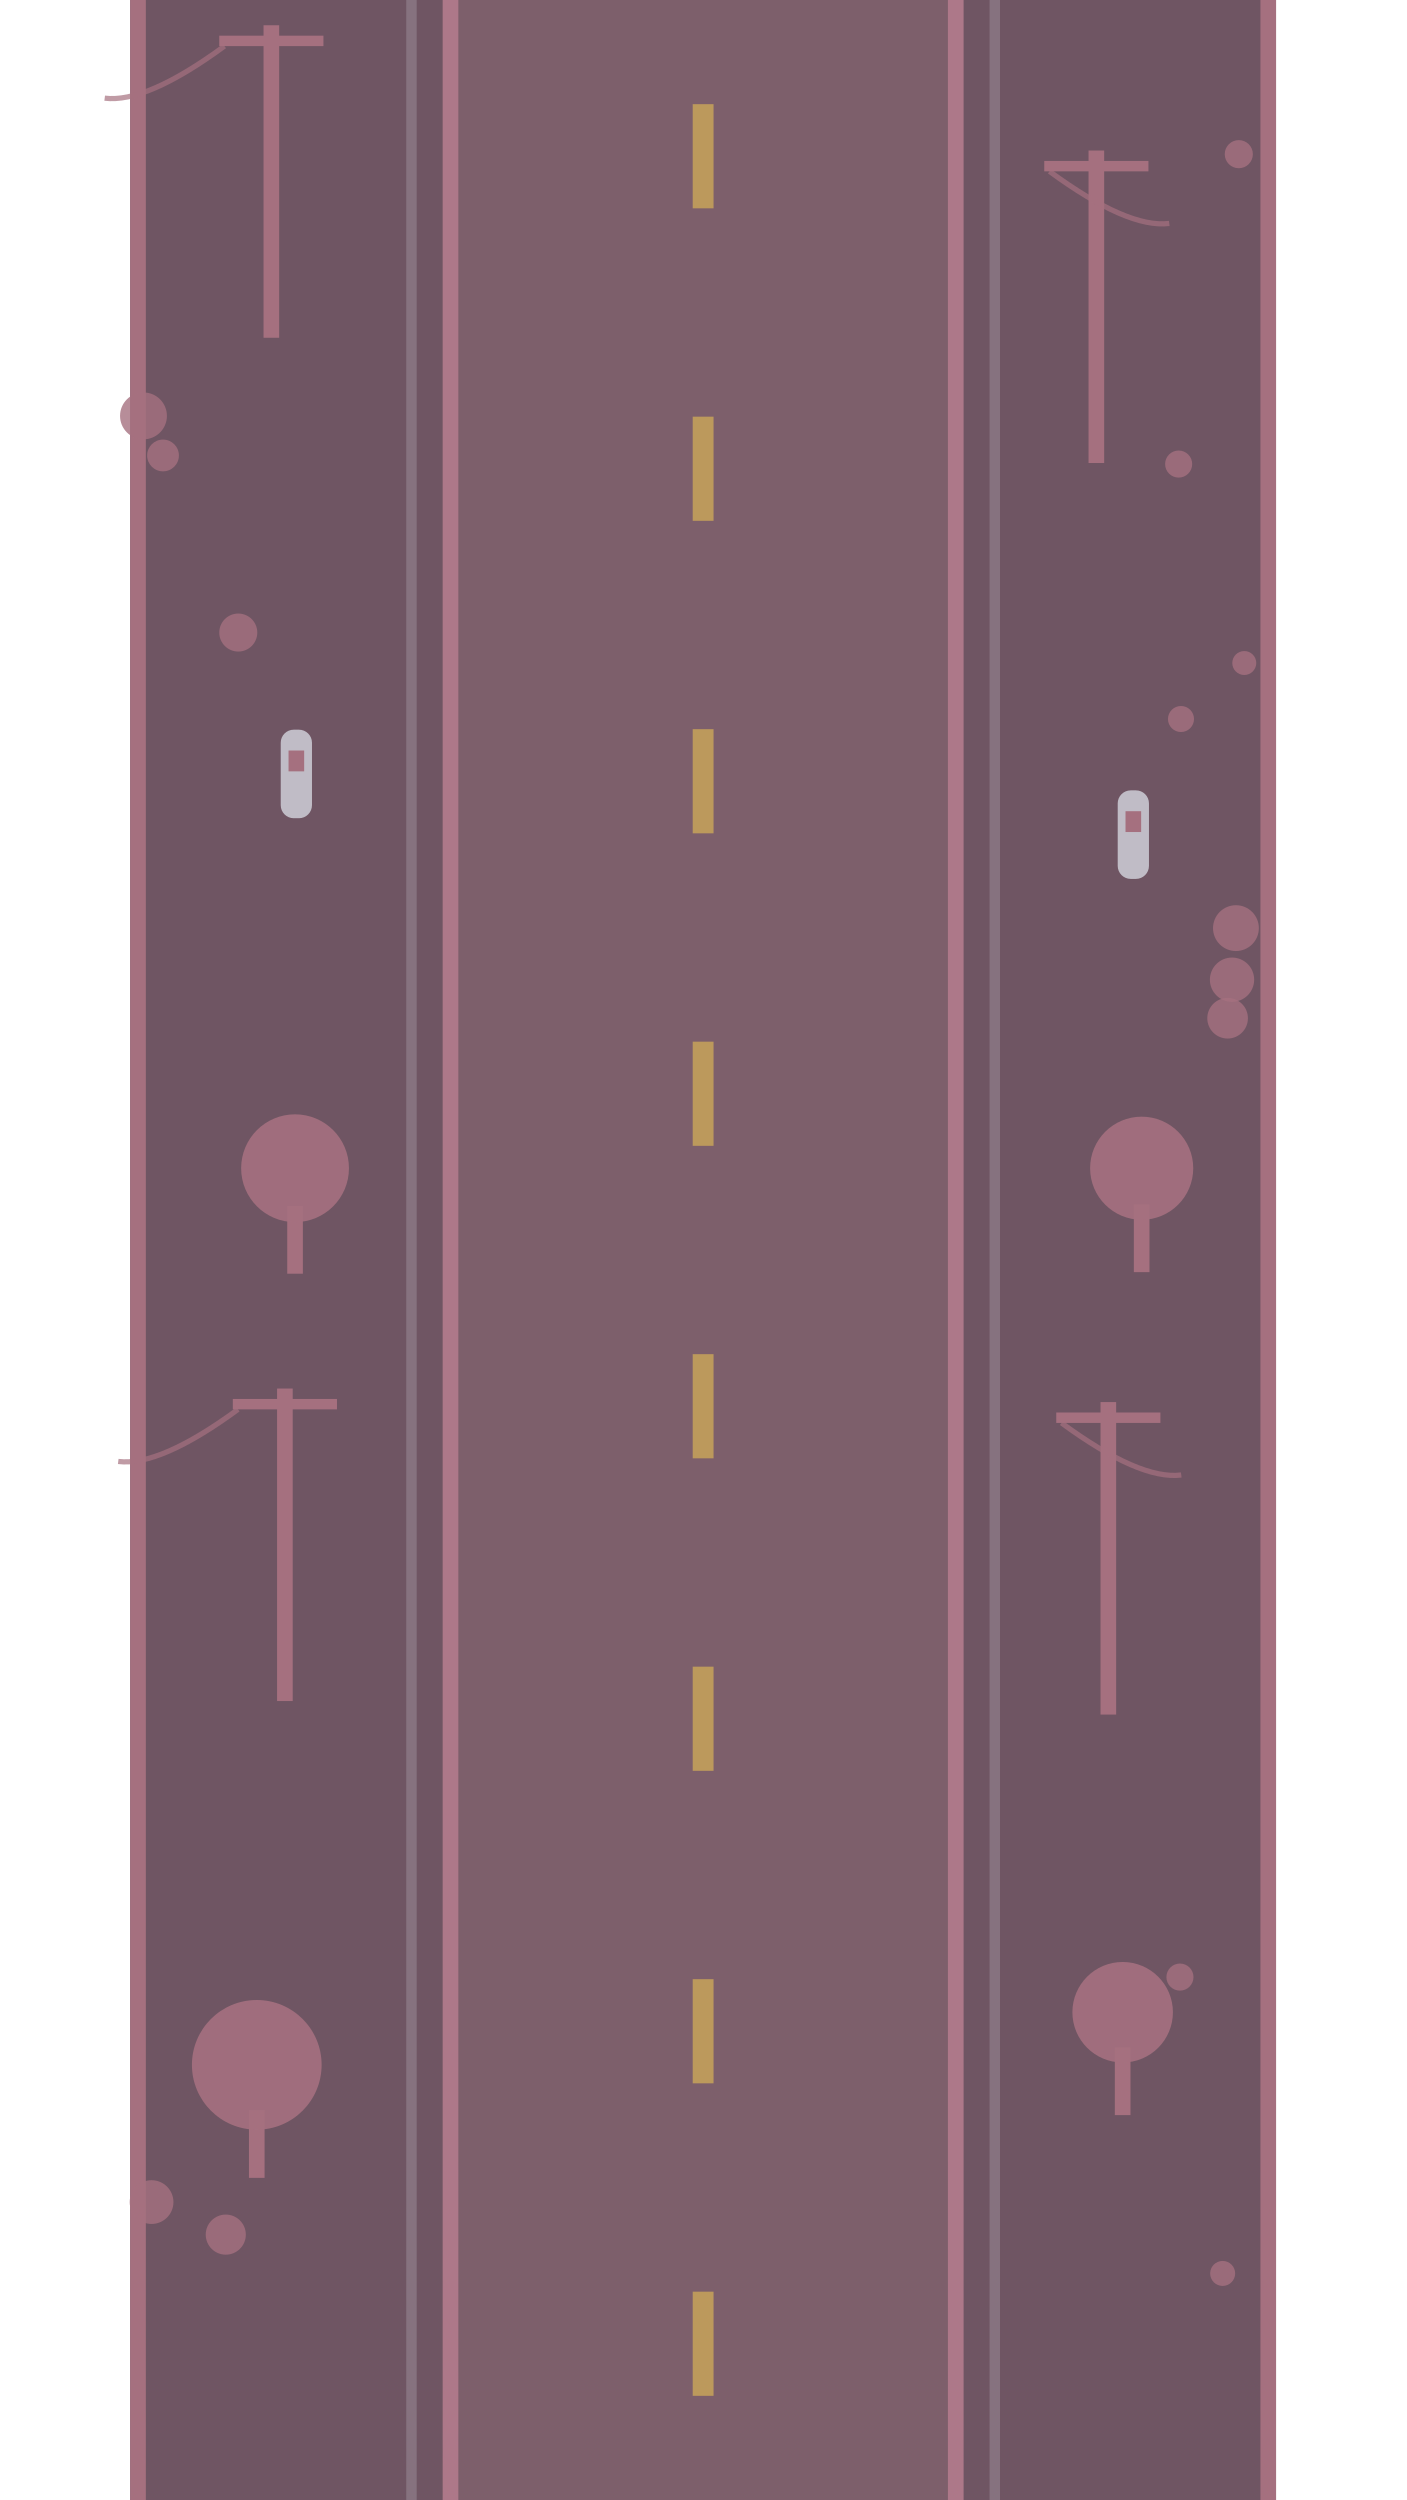
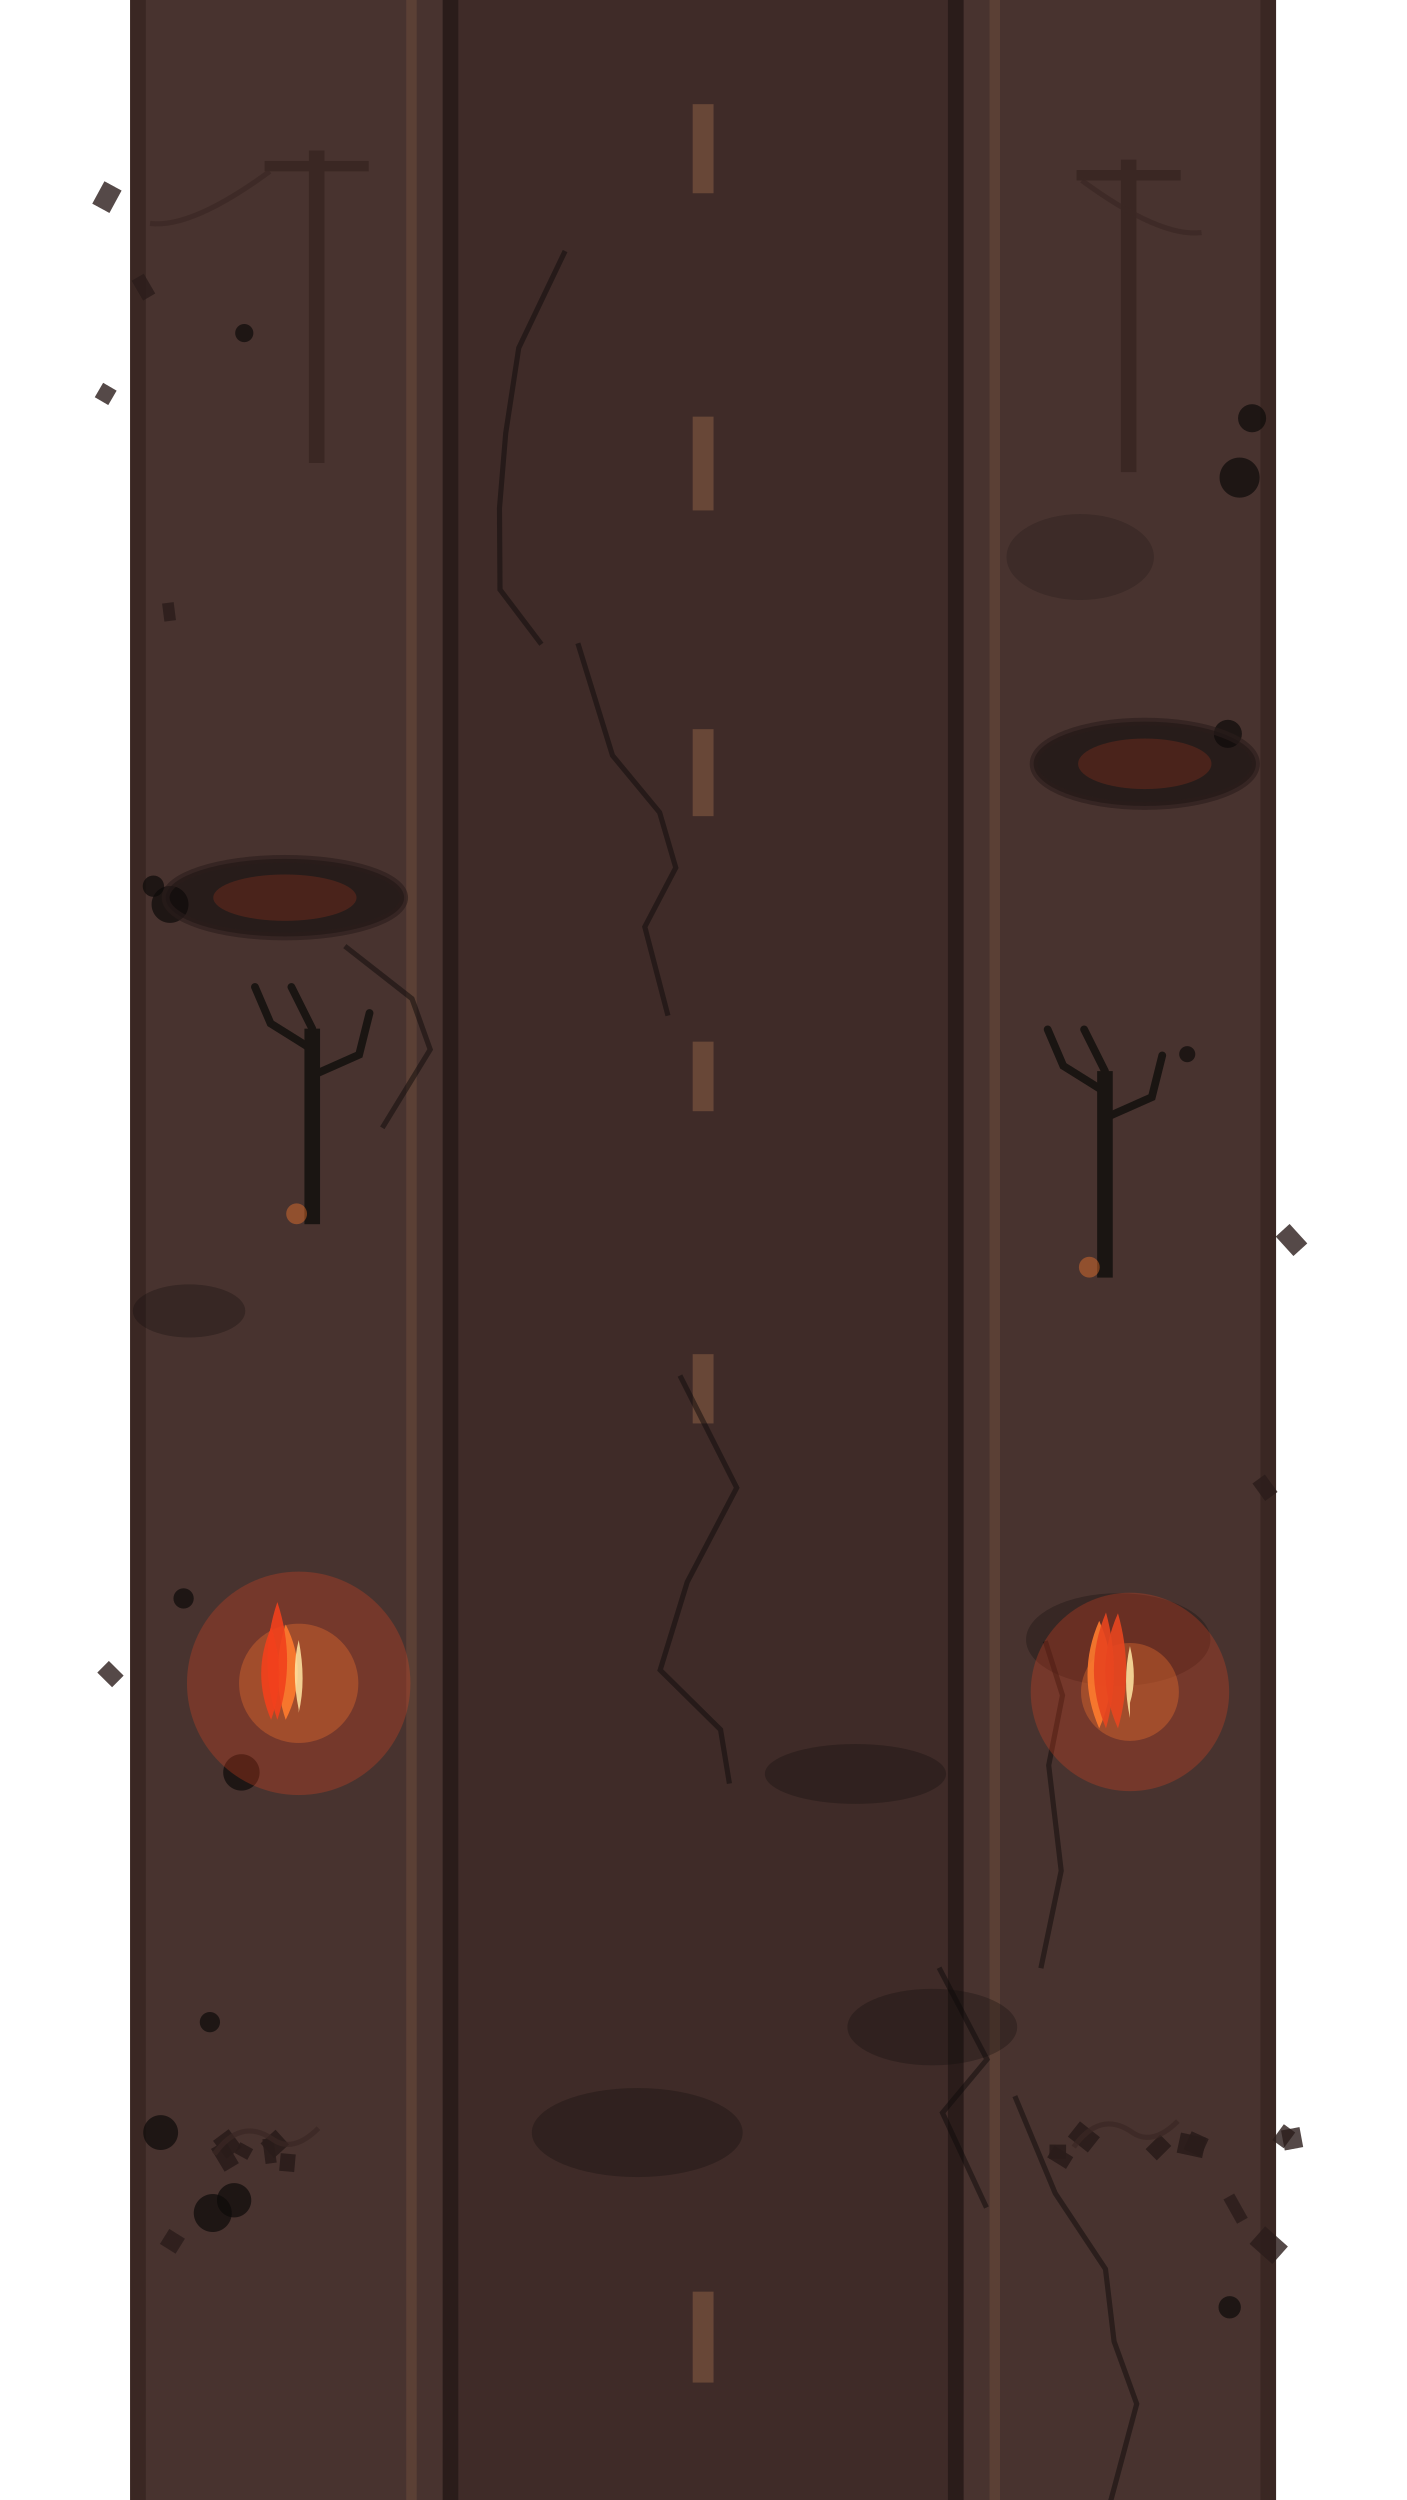
<svg xmlns="http://www.w3.org/2000/svg" width="540" height="960" viewBox="0 0 540 960">
-   <rect x="50" y="0" width="440" height="960" fill="#6f5563" />
-   <rect x="50" y="0" width="6" height="960" fill="#a5707f" />
-   <rect x="484" y="0" width="6" height="960" fill="#a5707f" />
-   <rect x="170" y="0" width="200" height="960" fill="#7d5f6b" />
-   <rect x="170" y="0" width="6" height="960" fill="#ad7889" />
-   <rect x="364" y="0" width="6" height="960" fill="#ad7889" />
-   <g fill="#fcd34d" opacity="0.5">
-     <rect x="266" y="40" width="8" height="40" />
-     <rect x="266" y="160" width="8" height="40" />
-     <rect x="266" y="280" width="8" height="40" />
-     <rect x="266" y="400" width="8" height="40" />
-     <rect x="266" y="520" width="8" height="40" />
-     <rect x="266" y="640" width="8" height="40" />
-     <rect x="266" y="760" width="8" height="40" />
-     <rect x="266" y="880" width="8" height="40" />
+   <rect x="50" y="0" width="440" height="960" fill="#48332f" />
+   <rect x="50" y="0" width="6" height="960" fill="#3a2723" />
+   <rect x="484" y="0" width="6" height="960" fill="#3a2723" />
+   <rect x="170" y="0" width="200" height="960" fill="#3f2b28" />
+   <rect x="170" y="0" width="6" height="960" fill="#2a1c1a" />
+   <rect x="364" y="0" width="6" height="960" fill="#2a1c1a" />
+   <g fill="#c88a5a" opacity="0.3">
+     <rect x="266" y="40" width="8" height="34.2" />
+     <rect x="266" y="160" width="8" height="36" />
+     <rect x="266" y="280" width="8" height="33.4" />
+     <rect x="266" y="400" width="8" height="26.7" />
+     <rect x="266" y="520" width="8" height="26.6" />
+     <rect x="266" y="880" width="8" height="34.9" />
  </g>
-   <rect x="156" y="0" width="4" height="960" fill="#e2e8f0" opacity="0.2" />
-   <rect x="380" y="0" width="4" height="960" fill="#e2e8f0" opacity="0.2" />
-   <circle cx="471.4" cy="391" r="7.8" fill="#a5707f" opacity="0.8" />
-   <circle cx="469.5" cy="873" r="4.8" fill="#a5707f" opacity="0.8" />
-   <circle cx="452.6" cy="178.2" r="5.2" fill="#a5707f" opacity="0.8" />
-   <circle cx="473.1" cy="376.2" r="8.5" fill="#a5707f" opacity="0.8" />
-   <circle cx="474.6" cy="356.4" r="8.8" fill="#a5707f" opacity="0.8" />
-   <circle cx="477.8" cy="254.6" r="4.6" fill="#a5707f" opacity="0.8" />
-   <circle cx="62.6" cy="174.9" r="6.1" fill="#a5707f" opacity="0.8" />
-   <circle cx="453.5" cy="276.1" r="5" fill="#a5707f" opacity="0.8" />
-   <circle cx="475.7" cy="59.2" r="5.4" fill="#a5707f" opacity="0.8" />
-   <circle cx="86.7" cy="858.1" r="7.7" fill="#a5707f" opacity="0.8" />
-   <circle cx="91.5" cy="242.9" r="7.3" fill="#a5707f" opacity="0.8" />
-   <circle cx="453.1" cy="759.2" r="5.2" fill="#a5707f" opacity="0.8" />
-   <circle cx="55.1" cy="159.7" r="9" fill="#a5707f" opacity="0.8" />
-   <circle cx="58.2" cy="845.6" r="8.4" fill="#a5707f" opacity="0.8" />
-   <g fill="#a5707f">
-     <rect x="101.2" y="9.7" width="6" height="120" />
-     <rect x="84.2" y="13.7" width="40" height="4" />
+   <rect x="156" y="0" width="4" height="960" fill="#c88a5a" opacity="0.15" />
+   <rect x="380" y="0" width="4" height="960" fill="#c88a5a" opacity="0.15" />
+   <circle cx="89.9" cy="844.9" r="6.6" fill="#0d0a09" opacity="0.7" />
+   <circle cx="92.7" cy="680.6" r="7" fill="#0d0a09" opacity="0.7" />
+   <circle cx="58.9" cy="340.3" r="4.1" fill="#0d0a09" opacity="0.7" />
+   <circle cx="70.5" cy="613.8" r="3.9" fill="#0d0a09" opacity="0.7" />
+   <circle cx="61.7" cy="818.9" r="6.7" fill="#0d0a09" opacity="0.7" />
+   <circle cx="65.3" cy="347.3" r="7.1" fill="#0d0a09" opacity="0.7" />
+   <circle cx="476" cy="183.4" r="7.7" fill="#0d0a09" opacity="0.7" />
+   <circle cx="80.6" cy="776.5" r="3.9" fill="#0d0a09" opacity="0.7" />
+   <circle cx="455.9" cy="404.8" r="3.1" fill="#0d0a09" opacity="0.7" />
+   <circle cx="93.8" cy="127.9" r="3.5" fill="#0d0a09" opacity="0.7" />
+   <circle cx="480.8" cy="160.6" r="5.4" fill="#0d0a09" opacity="0.7" />
+   <circle cx="472.2" cy="886" r="4.3" fill="#0d0a09" opacity="0.7" />
+   <circle cx="471.5" cy="281.8" r="5.4" fill="#0d0a09" opacity="0.7" />
+   <circle cx="81.7" cy="849.8" r="7.3" fill="#0d0a09" opacity="0.7" />
+   <ellipse cx="328.5" cy="681.2" rx="34.8" ry="11.5" fill="#0d0a09" opacity="0.3" />
+   <ellipse cx="414.8" cy="213.9" rx="28.3" ry="16.5" fill="#0d0a09" opacity="0.2" />
+   <ellipse cx="72.6" cy="503.4" rx="21.6" ry="10.2" fill="#0d0a09" opacity="0.3" />
+   <ellipse cx="244.7" cy="818.9" rx="40.5" ry="17.1" fill="#0d0a09" opacity="0.3" />
+   <ellipse cx="429.4" cy="629.6" rx="35.4" ry="17.8" fill="#0d0a09" opacity="0.3" />
+   <ellipse cx="358" cy="778.4" rx="32.6" ry="14.7" fill="#0d0a09" opacity="0.3" />
+   <g stroke="#0d0a09" stroke-width="2" fill="none" opacity="0.5">
+     <path d="M221.9 247 L235.2 290.1 L253.3 312 L259.5 333.2 L247.6 355.9 L256.5 390" />
+     <path d="M217 96.4 L199.2 133.6 L194.2 166.3 L191.8 195.1 L192 226.4 L207.9 247.4" />
+     <path d="M360.6 755.6 L379 790.8 L361.9 811.3 L378.8 847.7" />
+     <path d="M132.4 363.3 L158.2 383.5 L165.2 403 L146.8 433.1" />
+     <path d="M261.1 528.2 L282.9 571.3 L263.9 607.5 L253.5 641.3 L276.7 664.2 L280.1 684.9" />
+     <path d="M389.7 804.9 L405.2 842.2 L424.5 871.3 L427.8 899.1 L436.5 923.1 L426.5 960.4" />
+     <path d="M401.4 630.2 L408 651 L402.7 677.9 L407.5 718.4 L399.7 755.8" />
  </g>
-   <path d="M86.2 17.7 q-30 22 -46 20" stroke="#a5707f" stroke-width="2" fill="none" opacity="0.7" />
-   <rect x="107.8" y="280.2" width="12" height="34" rx="5" fill="#e2e8f0" opacity="0.7" />
-   <rect x="110.8" y="288.2" width="6" height="8" fill="#a5707f" />
-   <rect x="110.3" y="463.1" width="6" height="26" fill="#a5707f" />
-   <circle cx="113.3" cy="448.6" r="20.7" fill="#a5707f" opacity="0.9" />
-   <g fill="#a5707f">
-     <rect x="106.4" y="533.2" width="6" height="120" />
-     <rect x="89.4" y="537.2" width="40" height="4" />
+   <rect x="55.2" y="105.1" width="8.8" height="5.4" transform="rotate(59.8 55.2 105.1)" fill="#2a1c1a" opacity="0.8" />
+   <rect x="41.8" y="637.8" width="8" height="6.3" transform="rotate(44.8 41.8 637.8)" fill="#2a1c1a" opacity="0.8" />
+   <rect x="40.1" y="69.6" width="7.5" height="9.8" transform="rotate(28.5 40.1 69.6)" fill="#2a1c1a" opacity="0.8" />
+   <rect x="65" y="855.9" width="7.1" height="6.8" transform="rotate(32 65 855.9)" fill="#2a1c1a" opacity="0.8" />
+   <rect x="39.6" y="147" width="6" height="6.4" transform="rotate(30.2 39.6 147)" fill="#2a1c1a" opacity="0.8" />
+   <rect x="66.7" y="231.2" width="7" height="4.5" transform="rotate(82.8 66.7 231.2)" fill="#2a1c1a" opacity="0.8" />
+   <rect x="485.8" y="854.9" width="11.7" height="9" transform="rotate(41.6 485.8 854.9)" fill="#2a1c1a" opacity="0.8" />
+   <rect x="485.7" y="566.2" width="8.3" height="5.9" transform="rotate(54 485.7 566.2)" fill="#2a1c1a" opacity="0.8" />
+   <rect x="499" y="816.8" width="7.8" height="7.2" transform="rotate(79.5 499 816.8)" fill="#2a1c1a" opacity="0.8" />
+   <rect x="473.9" y="842.3" width="10.7" height="4.7" transform="rotate(60.7 473.9 842.3)" fill="#2a1c1a" opacity="0.8" />
+   <rect x="495.2" y="470" width="10.1" height="7.2" transform="rotate(47.7 495.2 470)" fill="#2a1c1a" opacity="0.8" />
+   <rect x="493" y="815.7" width="5.4" height="7.5" transform="rotate(36.2 493 815.7)" fill="#2a1c1a" opacity="0.8" />
+   <g fill="#3a2723">
+     <rect x="118.6" y="57.8" width="6" height="120" />
+     <rect x="101.6" y="61.8" width="40" height="4" />
  </g>
-   <path d="M91.4 541.2 q-30 22 -46 20" stroke="#a5707f" stroke-width="2" fill="none" opacity="0.7" />
-   <rect x="95.6" y="810.3" width="6" height="26" fill="#a5707f" />
-   <circle cx="98.6" cy="792.9" r="24.9" fill="#a5707f" opacity="0.9" />
-   <g fill="#a5707f">
-     <rect x="418" y="57.8" width="6" height="120" />
-     <rect x="401" y="61.8" width="40" height="4" />
+   <path d="M103.6 65.8 q-30 22 -46 20" stroke="#3a2723" stroke-width="2" fill="none" opacity="0.7" />
+   <ellipse cx="109.4" cy="344.7" rx="45.8" ry="14.9" fill="#0d0a09" opacity="0.55" />
+   <ellipse cx="109.4" cy="344.7" rx="27.5" ry="8.9" fill="#e8451f" opacity="0.18" />
+   <ellipse cx="109.4" cy="344.7" rx="45.8" ry="14.9" fill="none" stroke="#2a1c1a" stroke-width="3" opacity="0.6" />
+   <rect x="116.9" y="395" width="6" height="75.1" fill="#1a1512" />
+   <g stroke="#1a1512" stroke-width="3" fill="none" stroke-linecap="round">
+     <path d="M119.9 403 l-16 -10 l-6 -14" />
+     <path d="M119.9 413 l18 -8 l4 -16" />
+     <path d="M119.9 395 l-8 -16" />
  </g>
-   <path d="M403 65.8 q30 22 46 20" stroke="#a5707f" stroke-width="2" fill="none" opacity="0.7" />
-   <rect x="429.2" y="303.5" width="12" height="34" rx="5" fill="#e2e8f0" opacity="0.7" />
-   <rect x="432.2" y="311.5" width="6" height="8" fill="#a5707f" />
-   <rect x="435.4" y="462.5" width="6" height="26" fill="#a5707f" />
-   <circle cx="438.4" cy="448.6" r="19.8" fill="#a5707f" opacity="0.9" />
-   <g fill="#a5707f">
-     <rect x="422.6" y="538.4" width="6" height="120" />
-     <rect x="405.6" y="542.4" width="40" height="4" />
+   <circle cx="113.9" cy="466.1" r="4" fill="#ff7a2e" opacity="0.4" />
+   <circle cx="114.7" cy="646.4" r="42.9" fill="#e8451f" opacity="0.28" />
+   <circle cx="114.7" cy="646.4" r="22.9" fill="#ff7a2e" opacity="0.32" />
+   <path d="M109.7 660.4 q-6.1 -18.3 0 -36.6 q9.3 18.3 0 36.6 z" fill="#ff7a2e" opacity="0.9" />
+   <path d="M106.5 660.4 q-7.6 -22.6 0 -45.2 q7.5 22.6 0 45.2 z" fill="#f2401c" opacity="0.9" />
+   <path d="M104.1 660.4 q-7.6 -17.7 0 -35.4 q6.3 17.7 0 35.4 z" fill="#f2401c" opacity="0.9" />
+   <path d="M114.7 656.4 q-3 -14.6 0 -26.6 q3 15.4 0 27.9 z" fill="#ffe6a3" opacity="0.85" />
+   <rect x="87.8" y="817.6" width="8.6" height="7.5" transform="rotate(53.3 87.8 817.6)" fill="#2a1c1a" opacity="0.9" />
+   <rect x="92.3" y="822.6" width="5.6" height="4.7" transform="rotate(28.7 92.3 822.6)" fill="#2a1c1a" opacity="0.9" />
+   <rect x="105" y="820.9" width="9.6" height="4.3" transform="rotate(82.5 105 820.9)" fill="#2a1c1a" opacity="0.9" />
+   <rect x="86.5" y="821.9" width="10.2" height="6.4" transform="rotate(59.1 86.5 821.9)" fill="#2a1c1a" opacity="0.9" />
+   <rect x="105.8" y="817.8" width="7.7" height="7.8" transform="rotate(47.7 105.8 817.8)" fill="#2a1c1a" opacity="0.9" />
+   <rect x="107.8" y="826.8" width="5.8" height="6.8" transform="rotate(5.2 107.8 826.8)" fill="#2a1c1a" opacity="0.9" />
+   <path d="M82.3 827.2 q10 -14 22 -6 q8 6 18 -4" stroke="#3a2723" stroke-width="2" fill="none" opacity="0.7" />
+   <g fill="#3a2723">
+     <rect x="430.4" y="61.3" width="6" height="120" />
+     <rect x="413.4" y="65.3" width="40" height="4" />
  </g>
-   <path d="M407.6 546.4 q30 22 46 20" stroke="#a5707f" stroke-width="2" fill="none" opacity="0.7" />
-   <rect x="428.1" y="786.2" width="6" height="26" fill="#a5707f" />
-   <circle cx="431.1" cy="772.7" r="19.3" fill="#a5707f" opacity="0.9" />
+   <path d="M415.4 69.3 q30 22 46 20" stroke="#3a2723" stroke-width="2" fill="none" opacity="0.7" />
+   <ellipse cx="439.6" cy="293.3" rx="42.7" ry="16.2" fill="#0d0a09" opacity="0.55" />
+   <ellipse cx="439.6" cy="293.3" rx="25.6" ry="9.7" fill="#e8451f" opacity="0.18" />
+   <ellipse cx="439.6" cy="293.3" rx="42.7" ry="16.2" fill="none" stroke="#2a1c1a" stroke-width="3" opacity="0.6" />
+   <rect x="421.3" y="411.3" width="6" height="79.3" fill="#1a1512" />
+   <g stroke="#1a1512" stroke-width="3" fill="none" stroke-linecap="round">
+     <path d="M424.3 419.3 l-16 -10 l-6 -14" />
+     <path d="M424.3 429.3 l18 -8 l4 -16" />
+     <path d="M424.3 411.3 l-8 -16" />
+   </g>
+   <circle cx="418.3" cy="486.6" r="4" fill="#ff7a2e" opacity="0.4" />
+   <circle cx="433.9" cy="649.7" r="38.1" fill="#e8451f" opacity="0.28" />
+   <circle cx="433.9" cy="649.7" r="18.8" fill="#ff7a2e" opacity="0.32" />
+   <path d="M422.1 663.7 q-9 -20.6 0 -41.3 q9.2 20.7 0 41.3 z" fill="#ff7a2e" opacity="0.9" />
+   <path d="M429.3 663.7 q-9.8 -22.1 0 -44.2 q6.3 22.1 0 44.2 z" fill="#e8451f" opacity="0.9" />
+   <path d="M424.7 663.7 q-9.3 -22.2 0 -44.5 q6.1 22.3 0 44.5 z" fill="#e8451f" opacity="0.9" />
+   <path d="M433.9 659.7 q-3 -14.5 0 -27.6 q3 12.2 0 21.8 z" fill="#ffe6a3" opacity="0.85" />
+   <rect x="403" y="823.5" width="6.4" height="5.5" transform="rotate(0.3 403 823.5)" fill="#2a1c1a" opacity="0.9" />
+   <rect x="457.6" y="818.4" width="7.2" height="7.6" transform="rotate(24.5 457.6 818.4)" fill="#2a1c1a" opacity="0.9" />
+   <rect x="404.9" y="823.9" width="8.5" height="5.3" transform="rotate(31.7 404.9 823.9)" fill="#2a1c1a" opacity="0.9" />
+   <rect x="453.5" y="818.9" width="10" height="7.9" transform="rotate(12.2 453.5 818.9)" fill="#2a1c1a" opacity="0.9" />
+   <rect x="445.5" y="819.7" width="6.1" height="7.9" transform="rotate(45.2 445.5 819.7)" fill="#2a1c1a" opacity="0.9" />
+   <rect x="414.7" y="814.6" width="9.8" height="7.5" transform="rotate(38.4 414.7 814.6)" fill="#2a1c1a" opacity="0.9" />
+   <path d="M412.3 824.5 q10 -14 22 -6 q8 6 18 -4" stroke="#3a2723" stroke-width="2" fill="none" opacity="0.7" />
</svg>
